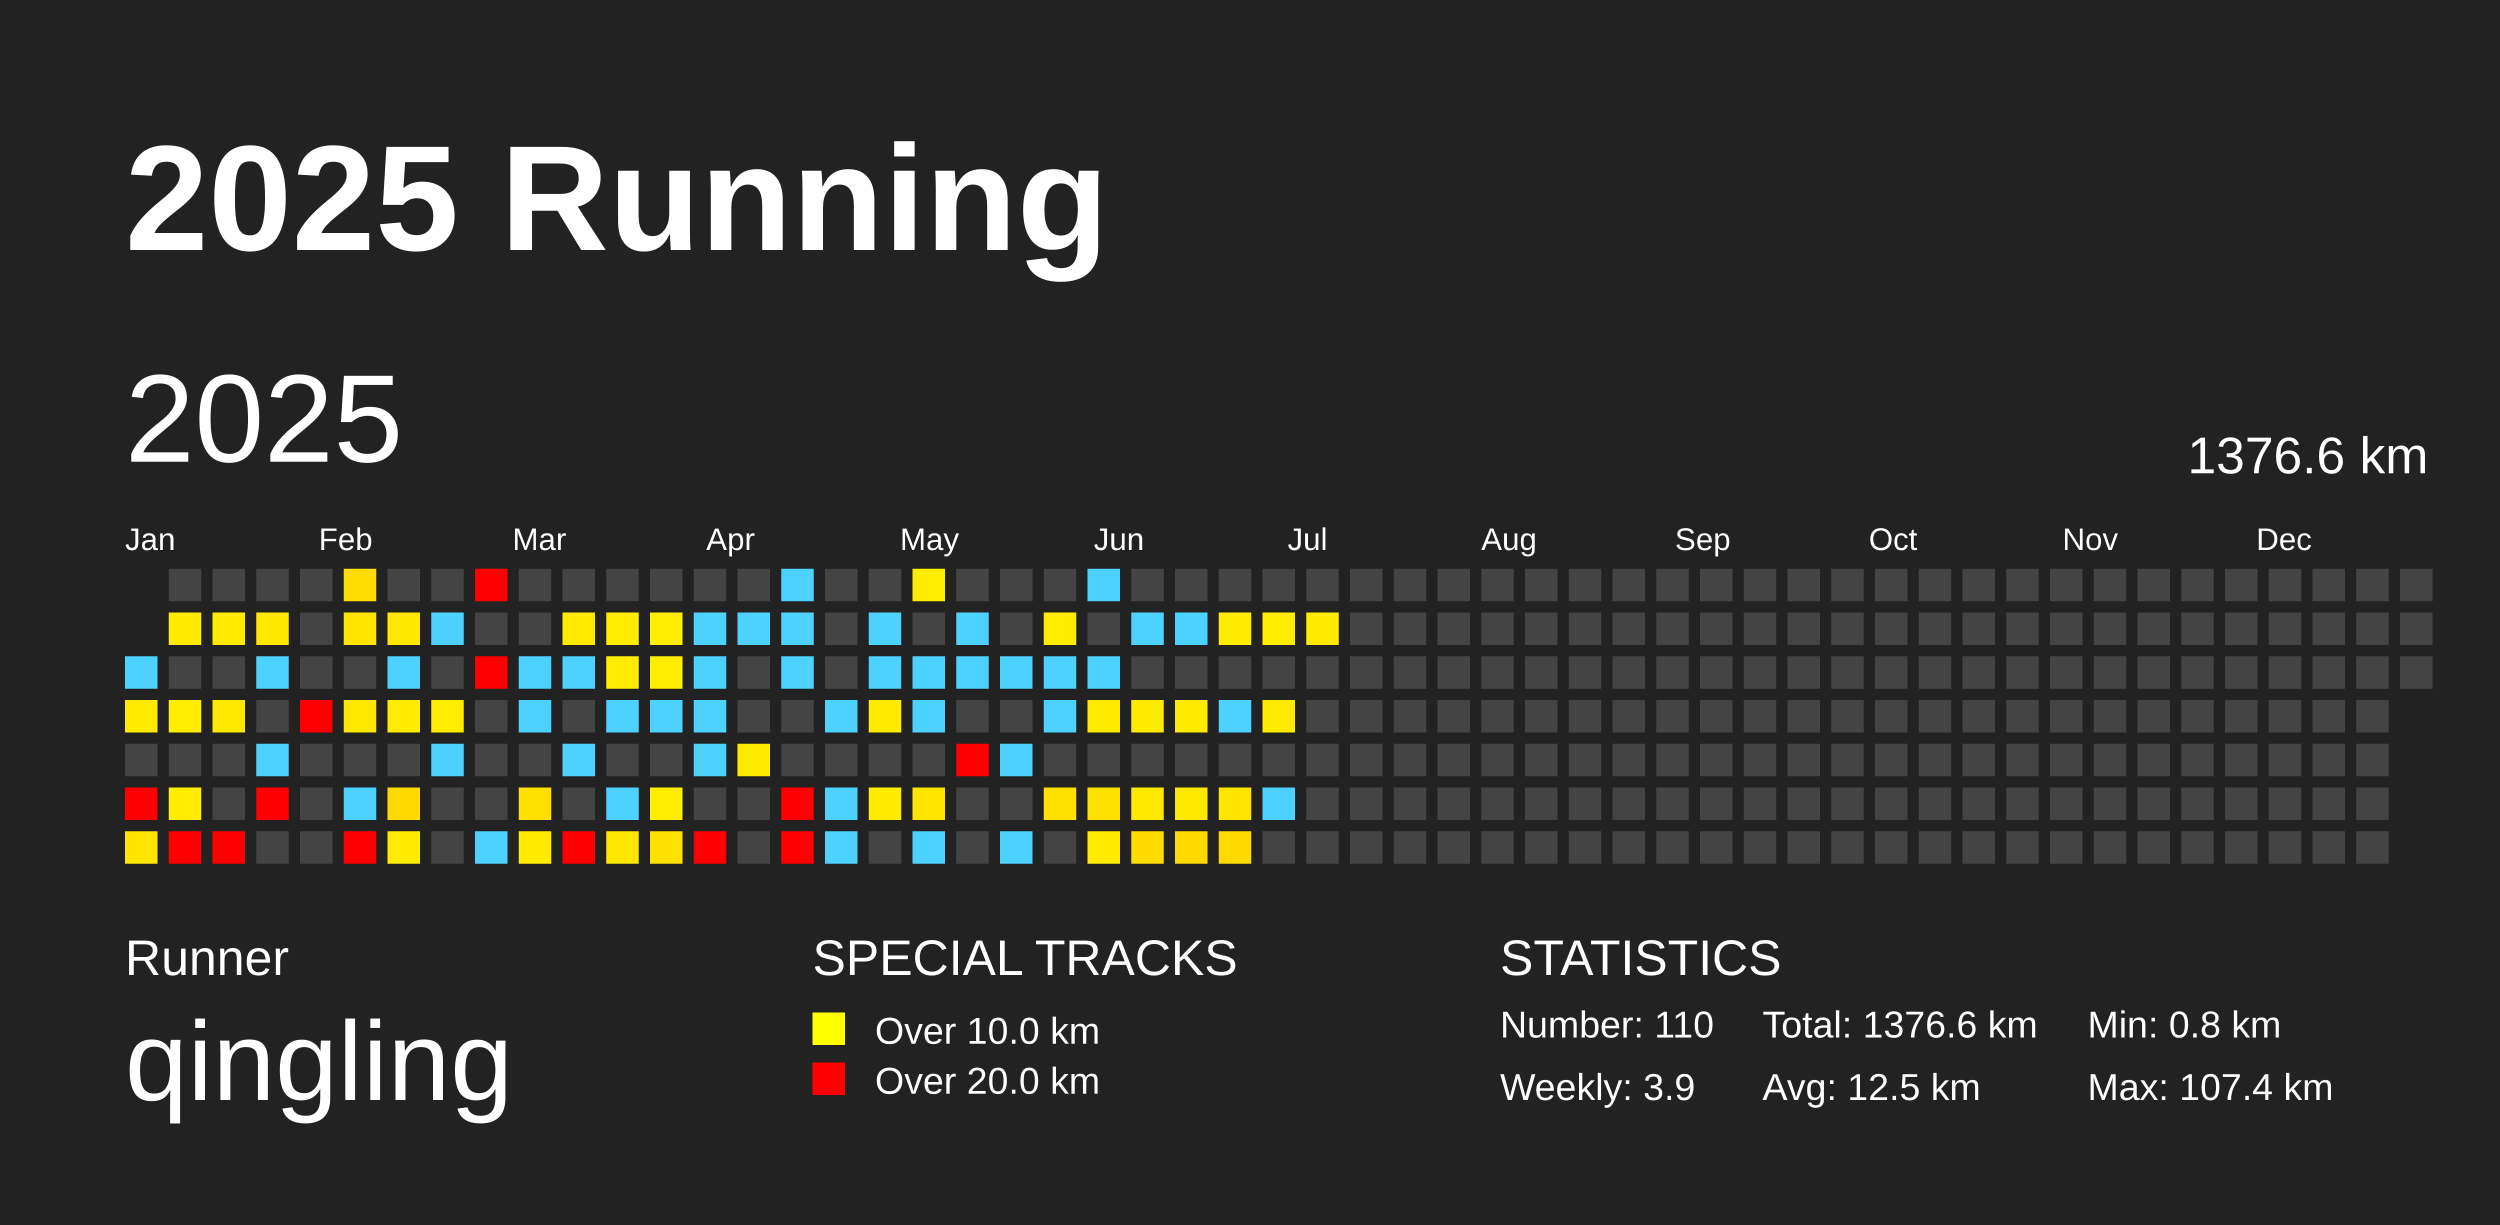
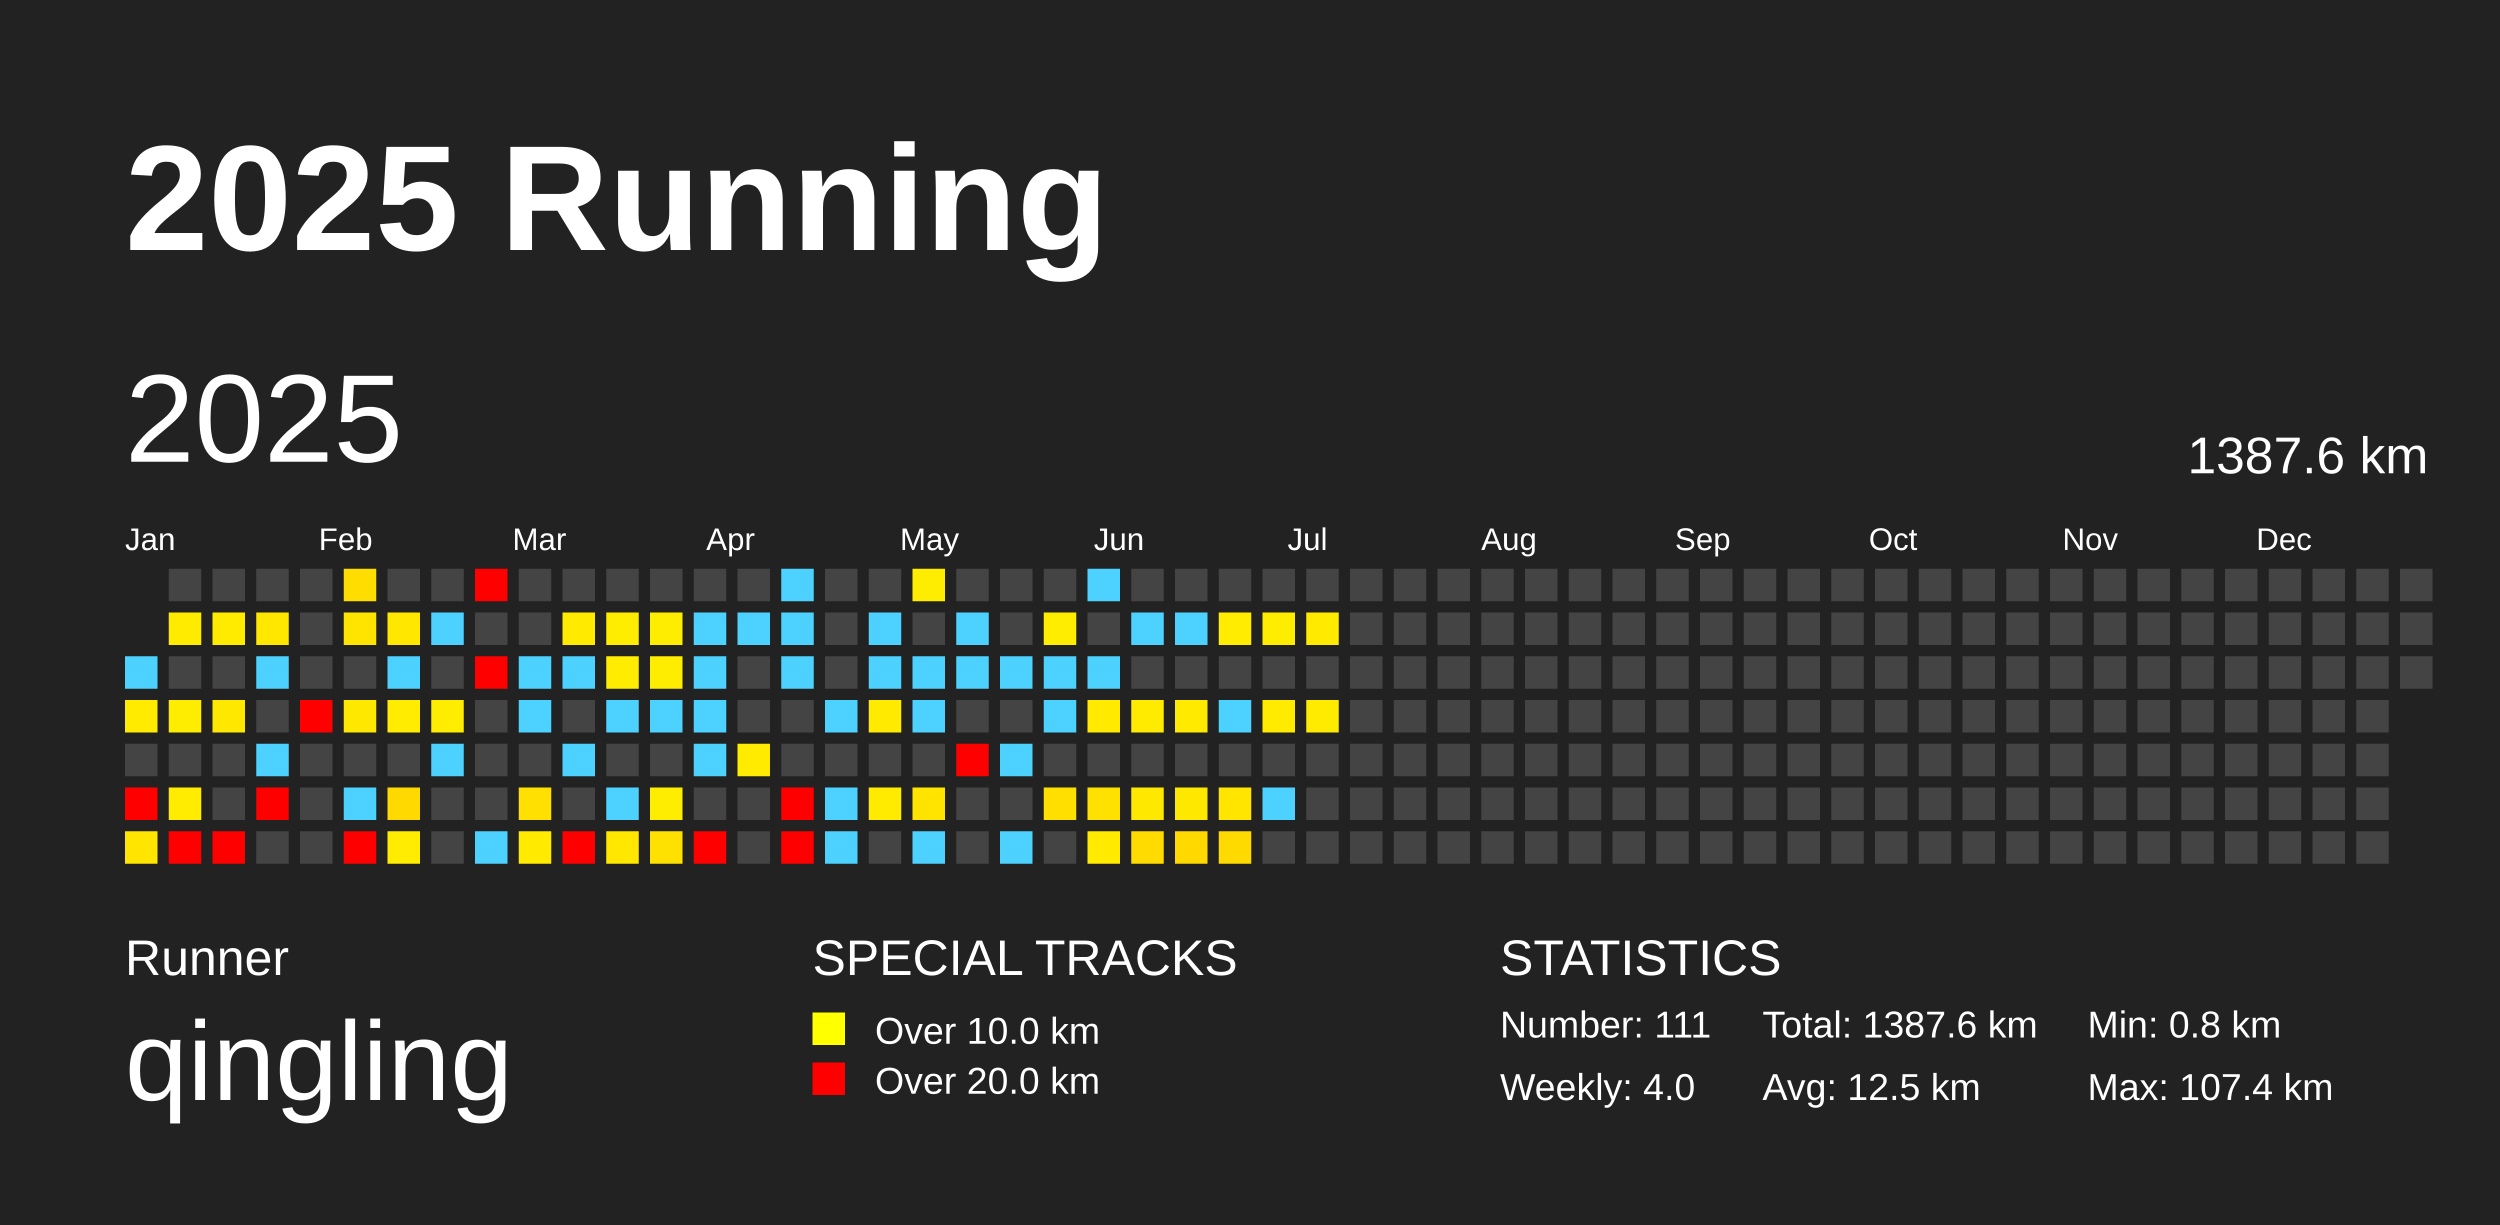
<svg xmlns="http://www.w3.org/2000/svg" baseProfile="full" height="98mm" version="1.1" viewBox="0,0,200,98" width="200mm">
  <defs />
  <rect fill="#222222" height="98" width="200" x="0" y="0" />
  <text fill="#FFFFFF" style="font-size:12px; font-family:Arial; font-weight:bold;" x="10" y="20">2025 Running</text>
  <text fill="#FFFFFF" style="font-size:4px; font-family:Arial" x="10" y="78">Runner</text>
  <text fill="#FFFFFF" style="font-size:9px; font-family:Arial" x="10" y="88">qingling</text>
  <text fill="#FFFFFF" style="font-size:4px; font-family:Arial" x="65" y="78">SPECIAL TRACKS</text>
  <rect fill="yellow" height="2.6" width="2.6" x="65" y="81" />
  <text fill="#FFFFFF" style="font-size:3px; font-family:Arial" x="70" y="83.5">Over 10.0 km</text>
  <rect fill="red" height="2.6" width="2.6" x="65" y="85" />
  <text fill="#FFFFFF" style="font-size:3px; font-family:Arial" x="70" y="87.5">Over 20.0 km</text>
  <text fill="#FFFFFF" style="font-size:4px; font-family:Arial" x="120" y="78">STATISTICS</text>
-   <text fill="#FFFFFF" style="font-size:3px; font-family:Arial" x="120" y="83">Number: 110</text>
-   <text fill="#FFFFFF" style="font-size:3px; font-family:Arial" x="120" y="88">Weekly: 3.9</text>
-   <text fill="#FFFFFF" style="font-size:3px; font-family:Arial" x="141" y="83">Total: 1376.6 km</text>
+   <text fill="#FFFFFF" style="font-size:3px; font-family:Arial" x="120" y="83">Number: 111</text>
+   <text fill="#FFFFFF" style="font-size:3px; font-family:Arial" x="120" y="88">Weekly: 4.0</text>
+   <text fill="#FFFFFF" style="font-size:3px; font-family:Arial" x="141" y="83">Total: 1387.6 km</text>
  <text fill="#FFFFFF" style="font-size:3px; font-family:Arial" x="141" y="88">Avg: 12.5 km</text>
  <text fill="#FFFFFF" style="font-size:3px; font-family:Arial" x="167" y="83">Min: 0.8 km</text>
  <text fill="#FFFFFF" style="font-size:3px; font-family:Arial" x="167" y="88">Max: 107.4 km</text>
  <text dominant-baseline="hanging" fill="#FFFFFF" style="font-size:10.0px; font-family:Arial;" x="10" y="30">2025</text>
-   <text dominant-baseline="hanging" fill="#FFFFFF" style="font-size:4.125px; font-family:Arial;" x="175" y="35">1376.6 km</text>
+   <text dominant-baseline="hanging" fill="#FFFFFF" style="font-size:4.125px; font-family:Arial;" x="175" y="35">1387.6 km</text>
  <text fill="#FFFFFF" style="font-size:2.5px; font-family:Arial" x="10.0" y="44">Jan</text>
  <text fill="#FFFFFF" style="font-size:2.5px; font-family:Arial" x="25.5" y="44">Feb</text>
  <text fill="#FFFFFF" style="font-size:2.5px; font-family:Arial" x="41.0" y="44">Mar</text>
  <text fill="#FFFFFF" style="font-size:2.5px; font-family:Arial" x="56.5" y="44">Apr</text>
  <text fill="#FFFFFF" style="font-size:2.5px; font-family:Arial" x="72.0" y="44">May</text>
  <text fill="#FFFFFF" style="font-size:2.5px; font-family:Arial" x="87.5" y="44">Jun</text>
  <text fill="#FFFFFF" style="font-size:2.5px; font-family:Arial" x="103.0" y="44">Jul</text>
  <text fill="#FFFFFF" style="font-size:2.5px; font-family:Arial" x="118.5" y="44">Aug</text>
  <text fill="#FFFFFF" style="font-size:2.5px; font-family:Arial" x="134.0" y="44">Sep</text>
  <text fill="#FFFFFF" style="font-size:2.5px; font-family:Arial" x="149.5" y="44">Oct</text>
  <text fill="#FFFFFF" style="font-size:2.5px; font-family:Arial" x="165.0" y="44">Nov</text>
  <text fill="#FFFFFF" style="font-size:2.5px; font-family:Arial" x="180.5" y="44">Dec</text>
  <rect fill="#4dd2ff" height="2.6" width="2.6" x="10.0" y="52.5" />
  <rect fill="#ffeb00" height="2.6" width="2.6" x="10.0" y="56.0" />
  <rect fill="#444444" height="2.6" width="2.6" x="10.0" y="59.5" />
  <rect fill="red" height="2.6" width="2.6" x="10.0" y="63.0" />
  <rect fill="#ffe500" height="2.6" width="2.6" x="10.0" y="66.5" />
  <rect fill="#444444" height="2.6" width="2.6" x="13.5" y="45.5" />
  <rect fill="#ffeb00" height="2.6" width="2.6" x="13.5" y="49.0" />
  <rect fill="#444444" height="2.6" width="2.6" x="13.5" y="52.5" />
  <rect fill="#ffed00" height="2.6" width="2.6" x="13.5" y="56.0" />
  <rect fill="#444444" height="2.6" width="2.6" x="13.5" y="59.5" />
  <rect fill="#ffec00" height="2.6" width="2.6" x="13.5" y="63.0" />
  <rect fill="red" height="2.6" width="2.6" x="13.5" y="66.5" />
  <rect fill="#444444" height="2.6" width="2.6" x="17.0" y="45.5" />
  <rect fill="#ffeb00" height="2.6" width="2.6" x="17.0" y="49.0" />
  <rect fill="#444444" height="2.6" width="2.6" x="17.0" y="52.5" />
  <rect fill="#ffe800" height="2.6" width="2.6" x="17.0" y="56.0" />
  <rect fill="#444444" height="2.6" width="2.6" x="17.0" y="59.5" />
  <rect fill="#444444" height="2.6" width="2.6" x="17.0" y="63.0" />
  <rect fill="red" height="2.6" width="2.6" x="17.0" y="66.5" />
  <rect fill="#444444" height="2.6" width="2.6" x="20.5" y="45.5" />
  <rect fill="#ffe700" height="2.6" width="2.6" x="20.5" y="49.0" />
  <rect fill="#4dd2ff" height="2.6" width="2.6" x="20.5" y="52.5" />
  <rect fill="#444444" height="2.6" width="2.6" x="20.5" y="56.0" />
  <rect fill="#4dd2ff" height="2.6" width="2.6" x="20.5" y="59.5" />
  <rect fill="red" height="2.6" width="2.6" x="20.5" y="63.0" />
  <rect fill="#444444" height="2.6" width="2.6" x="20.5" y="66.5" />
  <rect fill="#444444" height="2.6" width="2.6" x="24.0" y="45.5" />
  <rect fill="#444444" height="2.6" width="2.6" x="24.0" y="49.0" />
  <rect fill="#444444" height="2.6" width="2.6" x="24.0" y="52.5" />
  <rect fill="red" height="2.6" width="2.6" x="24.0" y="56.0" />
  <rect fill="#444444" height="2.6" width="2.6" x="24.0" y="59.5" />
  <rect fill="#444444" height="2.6" width="2.6" x="24.0" y="63.0" />
  <rect fill="#444444" height="2.6" width="2.6" x="24.0" y="66.5" />
  <rect fill="#ffdd00" height="2.6" width="2.6" x="27.5" y="45.5" />
  <rect fill="#ffe400" height="2.6" width="2.6" x="27.5" y="49.0" />
  <rect fill="#444444" height="2.6" width="2.6" x="27.5" y="52.5" />
  <rect fill="#ffe800" height="2.6" width="2.6" x="27.5" y="56.0" />
  <rect fill="#444444" height="2.6" width="2.6" x="27.5" y="59.5" />
  <rect fill="#4dd2ff" height="2.6" width="2.6" x="27.5" y="63.0" />
  <rect fill="red" height="2.6" width="2.6" x="27.5" y="66.5" />
  <rect fill="#444444" height="2.6" width="2.6" x="31.0" y="45.5" />
  <rect fill="#ffe700" height="2.6" width="2.6" x="31.0" y="49.0" />
  <rect fill="#4dd2ff" height="2.6" width="2.6" x="31.0" y="52.5" />
  <rect fill="#ffec00" height="2.6" width="2.6" x="31.0" y="56.0" />
  <rect fill="#444444" height="2.6" width="2.6" x="31.0" y="59.5" />
  <rect fill="#ffd900" height="2.6" width="2.6" x="31.0" y="63.0" />
  <rect fill="#ffec00" height="2.6" width="2.6" x="31.0" y="66.5" />
  <rect fill="#444444" height="2.6" width="2.6" x="34.5" y="45.5" />
  <rect fill="#4dd2ff" height="2.6" width="2.6" x="34.5" y="49.0" />
  <rect fill="#444444" height="2.6" width="2.6" x="34.5" y="52.5" />
  <rect fill="#ffed00" height="2.6" width="2.6" x="34.5" y="56.0" />
  <rect fill="#4dd2ff" height="2.6" width="2.6" x="34.5" y="59.5" />
  <rect fill="#444444" height="2.6" width="2.6" x="34.5" y="63.0" />
  <rect fill="#444444" height="2.6" width="2.6" x="34.5" y="66.5" />
  <rect fill="red" height="2.6" width="2.6" x="38.0" y="45.5" />
  <rect fill="#444444" height="2.6" width="2.6" x="38.0" y="49.0" />
  <rect fill="red" height="2.6" width="2.6" x="38.0" y="52.5" />
  <rect fill="#444444" height="2.6" width="2.6" x="38.0" y="56.0" />
  <rect fill="#444444" height="2.6" width="2.6" x="38.0" y="59.5" />
  <rect fill="#444444" height="2.6" width="2.6" x="38.0" y="63.0" />
  <rect fill="#4dd2ff" height="2.6" width="2.6" x="38.0" y="66.5" />
  <rect fill="#444444" height="2.6" width="2.6" x="41.5" y="45.5" />
  <rect fill="#444444" height="2.6" width="2.6" x="41.5" y="49.0" />
  <rect fill="#4dd2ff" height="2.6" width="2.6" x="41.5" y="52.5" />
  <rect fill="#4dd2ff" height="2.6" width="2.6" x="41.5" y="56.0" />
  <rect fill="#444444" height="2.6" width="2.6" x="41.5" y="59.5" />
  <rect fill="#ffe000" height="2.6" width="2.6" x="41.5" y="63.0" />
  <rect fill="#ffea00" height="2.6" width="2.6" x="41.5" y="66.5" />
  <rect fill="#444444" height="2.6" width="2.6" x="45.0" y="45.5" />
  <rect fill="#ffea00" height="2.6" width="2.6" x="45.0" y="49.0" />
  <rect fill="#4dd2ff" height="2.6" width="2.6" x="45.0" y="52.5" />
  <rect fill="#444444" height="2.6" width="2.6" x="45.0" y="56.0" />
  <rect fill="#4dd2ff" height="2.6" width="2.6" x="45.0" y="59.5" />
  <rect fill="#444444" height="2.6" width="2.6" x="45.0" y="63.0" />
  <rect fill="red" height="2.6" width="2.6" x="45.0" y="66.5" />
  <rect fill="#444444" height="2.6" width="2.6" x="48.5" y="45.5" />
  <rect fill="#ffed00" height="2.6" width="2.6" x="48.5" y="49.0" />
  <rect fill="#ffec00" height="2.6" width="2.6" x="48.5" y="52.5" />
  <rect fill="#4dd2ff" height="2.6" width="2.6" x="48.5" y="56.0" />
  <rect fill="#444444" height="2.6" width="2.6" x="48.5" y="59.5" />
  <rect fill="#4dd2ff" height="2.6" width="2.6" x="48.5" y="63.0" />
  <rect fill="#ffe700" height="2.6" width="2.6" x="48.5" y="66.5" />
  <rect fill="#444444" height="2.6" width="2.6" x="52.0" y="45.5" />
  <rect fill="#ffed00" height="2.6" width="2.6" x="52.0" y="49.0" />
  <rect fill="#ffed00" height="2.6" width="2.6" x="52.0" y="52.5" />
  <rect fill="#4dd2ff" height="2.6" width="2.6" x="52.0" y="56.0" />
  <rect fill="#444444" height="2.6" width="2.6" x="52.0" y="59.5" />
  <rect fill="#ffed00" height="2.6" width="2.6" x="52.0" y="63.0" />
  <rect fill="#ffe100" height="2.6" width="2.6" x="52.0" y="66.5" />
  <rect fill="#444444" height="2.6" width="2.6" x="55.5" y="45.5" />
  <rect fill="#4dd2ff" height="2.6" width="2.6" x="55.5" y="49.0" />
  <rect fill="#4dd2ff" height="2.6" width="2.6" x="55.5" y="52.5" />
  <rect fill="#4dd2ff" height="2.6" width="2.6" x="55.5" y="56.0" />
  <rect fill="#4dd2ff" height="2.6" width="2.6" x="55.5" y="59.5" />
  <rect fill="#444444" height="2.6" width="2.6" x="55.5" y="63.0" />
  <rect fill="red" height="2.6" width="2.6" x="55.5" y="66.5" />
  <rect fill="#444444" height="2.6" width="2.6" x="59.0" y="45.5" />
  <rect fill="#4dd2ff" height="2.6" width="2.6" x="59.0" y="49.0" />
  <rect fill="#444444" height="2.6" width="2.6" x="59.0" y="52.5" />
  <rect fill="#444444" height="2.6" width="2.6" x="59.0" y="56.0" />
  <rect fill="#ffeb00" height="2.6" width="2.6" x="59.0" y="59.5" />
  <rect fill="#444444" height="2.6" width="2.6" x="59.0" y="63.0" />
  <rect fill="#444444" height="2.6" width="2.6" x="59.0" y="66.5" />
  <rect fill="#4dd2ff" height="2.6" width="2.6" x="62.5" y="45.5" />
  <rect fill="#4dd2ff" height="2.6" width="2.6" x="62.5" y="49.0" />
  <rect fill="#4dd2ff" height="2.6" width="2.6" x="62.5" y="52.5" />
  <rect fill="#444444" height="2.6" width="2.6" x="62.5" y="56.0" />
  <rect fill="#444444" height="2.6" width="2.6" x="62.5" y="59.5" />
  <rect fill="red" height="2.6" width="2.6" x="62.5" y="63.0" />
  <rect fill="red" height="2.6" width="2.6" x="62.5" y="66.5" />
  <rect fill="#444444" height="2.6" width="2.6" x="66.0" y="45.5" />
  <rect fill="#444444" height="2.6" width="2.6" x="66.0" y="49.0" />
  <rect fill="#444444" height="2.6" width="2.6" x="66.0" y="52.5" />
  <rect fill="#4dd2ff" height="2.6" width="2.6" x="66.0" y="56.0" />
  <rect fill="#444444" height="2.6" width="2.6" x="66.0" y="59.5" />
  <rect fill="#4dd2ff" height="2.6" width="2.6" x="66.0" y="63.0" />
  <rect fill="#4dd2ff" height="2.6" width="2.6" x="66.0" y="66.5" />
  <rect fill="#444444" height="2.6" width="2.6" x="69.5" y="45.5" />
  <rect fill="#4dd2ff" height="2.6" width="2.6" x="69.5" y="49.0" />
  <rect fill="#4dd2ff" height="2.6" width="2.6" x="69.5" y="52.5" />
  <rect fill="#ffea00" height="2.6" width="2.6" x="69.5" y="56.0" />
  <rect fill="#444444" height="2.6" width="2.6" x="69.5" y="59.5" />
  <rect fill="#ffeb00" height="2.6" width="2.6" x="69.5" y="63.0" />
  <rect fill="#444444" height="2.6" width="2.6" x="69.5" y="66.5" />
  <rect fill="#ffed00" height="2.6" width="2.6" x="73.0" y="45.5" />
  <rect fill="#444444" height="2.6" width="2.6" x="73.0" y="49.0" />
  <rect fill="#4dd2ff" height="2.6" width="2.6" x="73.0" y="52.5" />
  <rect fill="#4dd2ff" height="2.6" width="2.6" x="73.0" y="56.0" />
  <rect fill="#444444" height="2.6" width="2.6" x="73.0" y="59.5" />
  <rect fill="#ffe400" height="2.6" width="2.6" x="73.0" y="63.0" />
  <rect fill="#4dd2ff" height="2.6" width="2.6" x="73.0" y="66.5" />
  <rect fill="#444444" height="2.6" width="2.6" x="76.5" y="45.5" />
  <rect fill="#4dd2ff" height="2.6" width="2.6" x="76.5" y="49.0" />
  <rect fill="#4dd2ff" height="2.6" width="2.6" x="76.5" y="52.5" />
  <rect fill="#444444" height="2.6" width="2.6" x="76.5" y="56.0" />
  <rect fill="red" height="2.6" width="2.6" x="76.5" y="59.5" />
  <rect fill="#444444" height="2.6" width="2.6" x="76.5" y="63.0" />
  <rect fill="#444444" height="2.6" width="2.6" x="76.5" y="66.5" />
  <rect fill="#444444" height="2.6" width="2.6" x="80.0" y="45.5" />
  <rect fill="#444444" height="2.6" width="2.6" x="80.0" y="49.0" />
  <rect fill="#4dd2ff" height="2.6" width="2.6" x="80.0" y="52.5" />
  <rect fill="#444444" height="2.6" width="2.6" x="80.0" y="56.0" />
  <rect fill="#4dd2ff" height="2.6" width="2.6" x="80.0" y="59.5" />
  <rect fill="#444444" height="2.6" width="2.6" x="80.0" y="63.0" />
  <rect fill="#4dd2ff" height="2.6" width="2.6" x="80.0" y="66.5" />
  <rect fill="#444444" height="2.6" width="2.6" x="83.5" y="45.5" />
  <rect fill="#ffed00" height="2.6" width="2.6" x="83.5" y="49.0" />
  <rect fill="#4dd2ff" height="2.6" width="2.6" x="83.5" y="52.5" />
  <rect fill="#4dd2ff" height="2.6" width="2.6" x="83.5" y="56.0" />
  <rect fill="#444444" height="2.6" width="2.6" x="83.5" y="59.5" />
  <rect fill="#ffdf00" height="2.6" width="2.6" x="83.5" y="63.0" />
  <rect fill="#444444" height="2.6" width="2.6" x="83.5" y="66.5" />
  <rect fill="#4dd2ff" height="2.6" width="2.6" x="87.0" y="45.5" />
  <rect fill="#444444" height="2.6" width="2.6" x="87.0" y="49.0" />
  <rect fill="#4dd2ff" height="2.6" width="2.6" x="87.0" y="52.5" />
  <rect fill="#ffea00" height="2.6" width="2.6" x="87.0" y="56.0" />
  <rect fill="#444444" height="2.6" width="2.6" x="87.0" y="59.5" />
  <rect fill="#ffe100" height="2.6" width="2.6" x="87.0" y="63.0" />
  <rect fill="#ffea00" height="2.6" width="2.6" x="87.0" y="66.5" />
  <rect fill="#444444" height="2.6" width="2.6" x="90.5" y="45.5" />
  <rect fill="#4dd2ff" height="2.6" width="2.6" x="90.5" y="49.0" />
  <rect fill="#444444" height="2.6" width="2.6" x="90.5" y="52.5" />
  <rect fill="#ffeb00" height="2.6" width="2.6" x="90.5" y="56.0" />
  <rect fill="#444444" height="2.6" width="2.6" x="90.5" y="59.5" />
  <rect fill="#ffe800" height="2.6" width="2.6" x="90.5" y="63.0" />
  <rect fill="#ffdb00" height="2.6" width="2.6" x="90.5" y="66.5" />
  <rect fill="#444444" height="2.6" width="2.6" x="94.0" y="45.5" />
  <rect fill="#4dd2ff" height="2.6" width="2.6" x="94.0" y="49.0" />
  <rect fill="#444444" height="2.6" width="2.6" x="94.0" y="52.5" />
  <rect fill="#ffea00" height="2.6" width="2.6" x="94.0" y="56.0" />
  <rect fill="#444444" height="2.6" width="2.6" x="94.0" y="59.5" />
  <rect fill="#ffe800" height="2.6" width="2.6" x="94.0" y="63.0" />
  <rect fill="#ffd900" height="2.6" width="2.6" x="94.0" y="66.5" />
  <rect fill="#444444" height="2.6" width="2.6" x="97.5" y="45.5" />
  <rect fill="#ffec00" height="2.6" width="2.6" x="97.5" y="49.0" />
  <rect fill="#444444" height="2.6" width="2.6" x="97.5" y="52.5" />
  <rect fill="#4dd2ff" height="2.6" width="2.6" x="97.5" y="56.0" />
  <rect fill="#444444" height="2.6" width="2.6" x="97.5" y="59.5" />
  <rect fill="#ffe500" height="2.6" width="2.6" x="97.5" y="63.0" />
  <rect fill="#ffda00" height="2.6" width="2.6" x="97.5" y="66.5" />
  <rect fill="#444444" height="2.6" width="2.6" x="101.0" y="45.5" />
  <rect fill="#ffed00" height="2.6" width="2.6" x="101.0" y="49.0" />
  <rect fill="#444444" height="2.6" width="2.6" x="101.0" y="52.5" />
  <rect fill="#ffeb00" height="2.6" width="2.6" x="101.0" y="56.0" />
  <rect fill="#444444" height="2.6" width="2.6" x="101.0" y="59.5" />
  <rect fill="#4dd2ff" height="2.6" width="2.6" x="101.0" y="63.0" />
  <rect fill="#444444" height="2.6" width="2.6" x="101.0" y="66.5" />
  <rect fill="#444444" height="2.6" width="2.6" x="104.5" y="45.5" />
  <rect fill="#ffea00" height="2.6" width="2.6" x="104.5" y="49.0" />
  <rect fill="#444444" height="2.6" width="2.6" x="104.5" y="52.5" />
-   <rect fill="#444444" height="2.6" width="2.6" x="104.5" y="56.0" />
+   <rect fill="#ffeb00" height="2.6" width="2.6" x="104.5" y="56.0" />
  <rect fill="#444444" height="2.6" width="2.6" x="104.5" y="59.5" />
  <rect fill="#444444" height="2.6" width="2.6" x="104.5" y="63.0" />
  <rect fill="#444444" height="2.6" width="2.6" x="104.5" y="66.5" />
  <rect fill="#444444" height="2.6" width="2.6" x="108.0" y="45.5" />
  <rect fill="#444444" height="2.6" width="2.6" x="108.0" y="49.0" />
  <rect fill="#444444" height="2.6" width="2.6" x="108.0" y="52.5" />
  <rect fill="#444444" height="2.6" width="2.6" x="108.0" y="56.0" />
  <rect fill="#444444" height="2.6" width="2.6" x="108.0" y="59.5" />
  <rect fill="#444444" height="2.6" width="2.6" x="108.0" y="63.0" />
  <rect fill="#444444" height="2.6" width="2.6" x="108.0" y="66.5" />
  <rect fill="#444444" height="2.6" width="2.6" x="111.5" y="45.5" />
  <rect fill="#444444" height="2.6" width="2.6" x="111.5" y="49.0" />
  <rect fill="#444444" height="2.6" width="2.6" x="111.5" y="52.5" />
  <rect fill="#444444" height="2.6" width="2.6" x="111.5" y="56.0" />
  <rect fill="#444444" height="2.6" width="2.6" x="111.5" y="59.5" />
  <rect fill="#444444" height="2.6" width="2.6" x="111.5" y="63.0" />
  <rect fill="#444444" height="2.6" width="2.6" x="111.5" y="66.5" />
  <rect fill="#444444" height="2.6" width="2.6" x="115.0" y="45.5" />
  <rect fill="#444444" height="2.6" width="2.6" x="115.0" y="49.0" />
  <rect fill="#444444" height="2.6" width="2.6" x="115.0" y="52.5" />
  <rect fill="#444444" height="2.6" width="2.6" x="115.0" y="56.0" />
  <rect fill="#444444" height="2.6" width="2.6" x="115.0" y="59.5" />
  <rect fill="#444444" height="2.6" width="2.6" x="115.0" y="63.0" />
  <rect fill="#444444" height="2.6" width="2.6" x="115.0" y="66.5" />
  <rect fill="#444444" height="2.6" width="2.6" x="118.5" y="45.5" />
  <rect fill="#444444" height="2.6" width="2.6" x="118.5" y="49.0" />
  <rect fill="#444444" height="2.6" width="2.6" x="118.5" y="52.5" />
  <rect fill="#444444" height="2.6" width="2.6" x="118.5" y="56.0" />
  <rect fill="#444444" height="2.6" width="2.6" x="118.5" y="59.5" />
  <rect fill="#444444" height="2.6" width="2.6" x="118.5" y="63.0" />
  <rect fill="#444444" height="2.6" width="2.6" x="118.5" y="66.5" />
  <rect fill="#444444" height="2.6" width="2.6" x="122.0" y="45.5" />
  <rect fill="#444444" height="2.6" width="2.6" x="122.0" y="49.0" />
  <rect fill="#444444" height="2.6" width="2.6" x="122.0" y="52.5" />
  <rect fill="#444444" height="2.6" width="2.6" x="122.0" y="56.0" />
  <rect fill="#444444" height="2.6" width="2.6" x="122.0" y="59.5" />
  <rect fill="#444444" height="2.6" width="2.6" x="122.0" y="63.0" />
  <rect fill="#444444" height="2.6" width="2.6" x="122.0" y="66.5" />
  <rect fill="#444444" height="2.6" width="2.6" x="125.5" y="45.5" />
  <rect fill="#444444" height="2.6" width="2.6" x="125.5" y="49.0" />
  <rect fill="#444444" height="2.6" width="2.6" x="125.5" y="52.5" />
  <rect fill="#444444" height="2.6" width="2.6" x="125.5" y="56.0" />
  <rect fill="#444444" height="2.6" width="2.6" x="125.5" y="59.5" />
  <rect fill="#444444" height="2.6" width="2.6" x="125.5" y="63.0" />
  <rect fill="#444444" height="2.6" width="2.6" x="125.5" y="66.5" />
  <rect fill="#444444" height="2.6" width="2.6" x="129.0" y="45.5" />
  <rect fill="#444444" height="2.6" width="2.6" x="129.0" y="49.0" />
  <rect fill="#444444" height="2.6" width="2.6" x="129.0" y="52.5" />
  <rect fill="#444444" height="2.6" width="2.6" x="129.0" y="56.0" />
  <rect fill="#444444" height="2.6" width="2.6" x="129.0" y="59.5" />
  <rect fill="#444444" height="2.6" width="2.6" x="129.0" y="63.0" />
  <rect fill="#444444" height="2.6" width="2.6" x="129.0" y="66.5" />
  <rect fill="#444444" height="2.6" width="2.6" x="132.5" y="45.5" />
  <rect fill="#444444" height="2.6" width="2.6" x="132.5" y="49.0" />
  <rect fill="#444444" height="2.6" width="2.6" x="132.5" y="52.5" />
  <rect fill="#444444" height="2.6" width="2.6" x="132.5" y="56.0" />
  <rect fill="#444444" height="2.6" width="2.6" x="132.5" y="59.5" />
  <rect fill="#444444" height="2.6" width="2.6" x="132.5" y="63.0" />
  <rect fill="#444444" height="2.6" width="2.6" x="132.5" y="66.5" />
  <rect fill="#444444" height="2.6" width="2.6" x="136.0" y="45.5" />
  <rect fill="#444444" height="2.6" width="2.6" x="136.0" y="49.0" />
  <rect fill="#444444" height="2.6" width="2.6" x="136.0" y="52.5" />
  <rect fill="#444444" height="2.6" width="2.6" x="136.0" y="56.0" />
  <rect fill="#444444" height="2.6" width="2.6" x="136.0" y="59.5" />
  <rect fill="#444444" height="2.6" width="2.6" x="136.0" y="63.0" />
  <rect fill="#444444" height="2.6" width="2.6" x="136.0" y="66.5" />
  <rect fill="#444444" height="2.6" width="2.6" x="139.5" y="45.5" />
  <rect fill="#444444" height="2.6" width="2.6" x="139.5" y="49.0" />
  <rect fill="#444444" height="2.6" width="2.6" x="139.5" y="52.5" />
  <rect fill="#444444" height="2.6" width="2.6" x="139.5" y="56.0" />
  <rect fill="#444444" height="2.6" width="2.6" x="139.5" y="59.5" />
  <rect fill="#444444" height="2.6" width="2.6" x="139.5" y="63.0" />
  <rect fill="#444444" height="2.6" width="2.6" x="139.5" y="66.5" />
  <rect fill="#444444" height="2.6" width="2.6" x="143.0" y="45.5" />
  <rect fill="#444444" height="2.6" width="2.6" x="143.0" y="49.0" />
  <rect fill="#444444" height="2.6" width="2.6" x="143.0" y="52.5" />
  <rect fill="#444444" height="2.6" width="2.6" x="143.0" y="56.0" />
  <rect fill="#444444" height="2.6" width="2.6" x="143.0" y="59.5" />
  <rect fill="#444444" height="2.6" width="2.6" x="143.0" y="63.0" />
  <rect fill="#444444" height="2.6" width="2.6" x="143.0" y="66.5" />
  <rect fill="#444444" height="2.6" width="2.6" x="146.5" y="45.5" />
  <rect fill="#444444" height="2.6" width="2.6" x="146.5" y="49.0" />
  <rect fill="#444444" height="2.6" width="2.6" x="146.5" y="52.5" />
  <rect fill="#444444" height="2.6" width="2.6" x="146.5" y="56.0" />
  <rect fill="#444444" height="2.6" width="2.6" x="146.5" y="59.5" />
  <rect fill="#444444" height="2.6" width="2.6" x="146.5" y="63.0" />
  <rect fill="#444444" height="2.6" width="2.6" x="146.5" y="66.5" />
  <rect fill="#444444" height="2.6" width="2.6" x="150.0" y="45.5" />
  <rect fill="#444444" height="2.6" width="2.6" x="150.0" y="49.0" />
  <rect fill="#444444" height="2.6" width="2.6" x="150.0" y="52.5" />
  <rect fill="#444444" height="2.6" width="2.6" x="150.0" y="56.0" />
  <rect fill="#444444" height="2.6" width="2.6" x="150.0" y="59.5" />
  <rect fill="#444444" height="2.6" width="2.6" x="150.0" y="63.0" />
  <rect fill="#444444" height="2.6" width="2.6" x="150.0" y="66.5" />
  <rect fill="#444444" height="2.6" width="2.6" x="153.5" y="45.5" />
  <rect fill="#444444" height="2.6" width="2.6" x="153.5" y="49.0" />
  <rect fill="#444444" height="2.6" width="2.6" x="153.5" y="52.5" />
  <rect fill="#444444" height="2.6" width="2.6" x="153.5" y="56.0" />
  <rect fill="#444444" height="2.6" width="2.6" x="153.5" y="59.5" />
  <rect fill="#444444" height="2.6" width="2.6" x="153.5" y="63.0" />
  <rect fill="#444444" height="2.6" width="2.6" x="153.5" y="66.5" />
  <rect fill="#444444" height="2.6" width="2.6" x="157.0" y="45.5" />
  <rect fill="#444444" height="2.6" width="2.6" x="157.0" y="49.0" />
  <rect fill="#444444" height="2.6" width="2.6" x="157.0" y="52.5" />
  <rect fill="#444444" height="2.6" width="2.6" x="157.0" y="56.0" />
  <rect fill="#444444" height="2.6" width="2.6" x="157.0" y="59.5" />
  <rect fill="#444444" height="2.6" width="2.6" x="157.0" y="63.0" />
  <rect fill="#444444" height="2.6" width="2.6" x="157.0" y="66.5" />
  <rect fill="#444444" height="2.6" width="2.6" x="160.5" y="45.5" />
  <rect fill="#444444" height="2.6" width="2.6" x="160.5" y="49.0" />
  <rect fill="#444444" height="2.6" width="2.6" x="160.5" y="52.5" />
  <rect fill="#444444" height="2.6" width="2.6" x="160.5" y="56.0" />
  <rect fill="#444444" height="2.6" width="2.6" x="160.5" y="59.5" />
  <rect fill="#444444" height="2.6" width="2.6" x="160.5" y="63.0" />
  <rect fill="#444444" height="2.6" width="2.6" x="160.5" y="66.5" />
  <rect fill="#444444" height="2.6" width="2.6" x="164.0" y="45.5" />
  <rect fill="#444444" height="2.6" width="2.6" x="164.0" y="49.0" />
  <rect fill="#444444" height="2.6" width="2.6" x="164.0" y="52.5" />
  <rect fill="#444444" height="2.6" width="2.6" x="164.0" y="56.0" />
  <rect fill="#444444" height="2.6" width="2.6" x="164.0" y="59.5" />
  <rect fill="#444444" height="2.6" width="2.6" x="164.0" y="63.0" />
  <rect fill="#444444" height="2.6" width="2.6" x="164.0" y="66.5" />
  <rect fill="#444444" height="2.6" width="2.6" x="167.5" y="45.5" />
  <rect fill="#444444" height="2.6" width="2.6" x="167.5" y="49.0" />
  <rect fill="#444444" height="2.6" width="2.6" x="167.5" y="52.5" />
  <rect fill="#444444" height="2.6" width="2.6" x="167.5" y="56.0" />
  <rect fill="#444444" height="2.6" width="2.6" x="167.5" y="59.5" />
  <rect fill="#444444" height="2.6" width="2.6" x="167.5" y="63.0" />
  <rect fill="#444444" height="2.6" width="2.6" x="167.5" y="66.5" />
  <rect fill="#444444" height="2.6" width="2.6" x="171.0" y="45.5" />
  <rect fill="#444444" height="2.6" width="2.6" x="171.0" y="49.0" />
  <rect fill="#444444" height="2.6" width="2.6" x="171.0" y="52.5" />
  <rect fill="#444444" height="2.6" width="2.6" x="171.0" y="56.0" />
  <rect fill="#444444" height="2.6" width="2.6" x="171.0" y="59.5" />
  <rect fill="#444444" height="2.6" width="2.6" x="171.0" y="63.0" />
  <rect fill="#444444" height="2.6" width="2.6" x="171.0" y="66.5" />
  <rect fill="#444444" height="2.6" width="2.6" x="174.5" y="45.5" />
  <rect fill="#444444" height="2.6" width="2.6" x="174.5" y="49.0" />
  <rect fill="#444444" height="2.6" width="2.6" x="174.5" y="52.5" />
  <rect fill="#444444" height="2.6" width="2.6" x="174.5" y="56.0" />
  <rect fill="#444444" height="2.6" width="2.6" x="174.5" y="59.5" />
  <rect fill="#444444" height="2.6" width="2.6" x="174.5" y="63.0" />
  <rect fill="#444444" height="2.6" width="2.6" x="174.5" y="66.5" />
  <rect fill="#444444" height="2.6" width="2.6" x="178.0" y="45.5" />
  <rect fill="#444444" height="2.6" width="2.6" x="178.0" y="49.0" />
  <rect fill="#444444" height="2.6" width="2.6" x="178.0" y="52.5" />
  <rect fill="#444444" height="2.6" width="2.6" x="178.0" y="56.0" />
  <rect fill="#444444" height="2.6" width="2.6" x="178.0" y="59.5" />
  <rect fill="#444444" height="2.6" width="2.6" x="178.0" y="63.0" />
  <rect fill="#444444" height="2.6" width="2.6" x="178.0" y="66.5" />
  <rect fill="#444444" height="2.6" width="2.6" x="181.5" y="45.5" />
  <rect fill="#444444" height="2.6" width="2.6" x="181.5" y="49.0" />
  <rect fill="#444444" height="2.6" width="2.6" x="181.5" y="52.5" />
  <rect fill="#444444" height="2.6" width="2.6" x="181.5" y="56.0" />
  <rect fill="#444444" height="2.6" width="2.6" x="181.5" y="59.5" />
  <rect fill="#444444" height="2.6" width="2.6" x="181.5" y="63.0" />
  <rect fill="#444444" height="2.6" width="2.6" x="181.5" y="66.5" />
  <rect fill="#444444" height="2.6" width="2.6" x="185.0" y="45.5" />
  <rect fill="#444444" height="2.6" width="2.6" x="185.0" y="49.0" />
  <rect fill="#444444" height="2.6" width="2.6" x="185.0" y="52.5" />
  <rect fill="#444444" height="2.6" width="2.6" x="185.0" y="56.0" />
  <rect fill="#444444" height="2.6" width="2.6" x="185.0" y="59.5" />
  <rect fill="#444444" height="2.6" width="2.6" x="185.0" y="63.0" />
  <rect fill="#444444" height="2.6" width="2.6" x="185.0" y="66.5" />
  <rect fill="#444444" height="2.6" width="2.6" x="188.5" y="45.5" />
  <rect fill="#444444" height="2.6" width="2.6" x="188.5" y="49.0" />
  <rect fill="#444444" height="2.6" width="2.6" x="188.5" y="52.5" />
  <rect fill="#444444" height="2.6" width="2.6" x="188.5" y="56.0" />
  <rect fill="#444444" height="2.6" width="2.6" x="188.5" y="59.5" />
  <rect fill="#444444" height="2.6" width="2.6" x="188.5" y="63.0" />
  <rect fill="#444444" height="2.6" width="2.6" x="188.5" y="66.5" />
  <rect fill="#444444" height="2.6" width="2.6" x="192.0" y="45.5" />
  <rect fill="#444444" height="2.6" width="2.6" x="192.0" y="49.0" />
  <rect fill="#444444" height="2.6" width="2.6" x="192.0" y="52.5" />
</svg>
